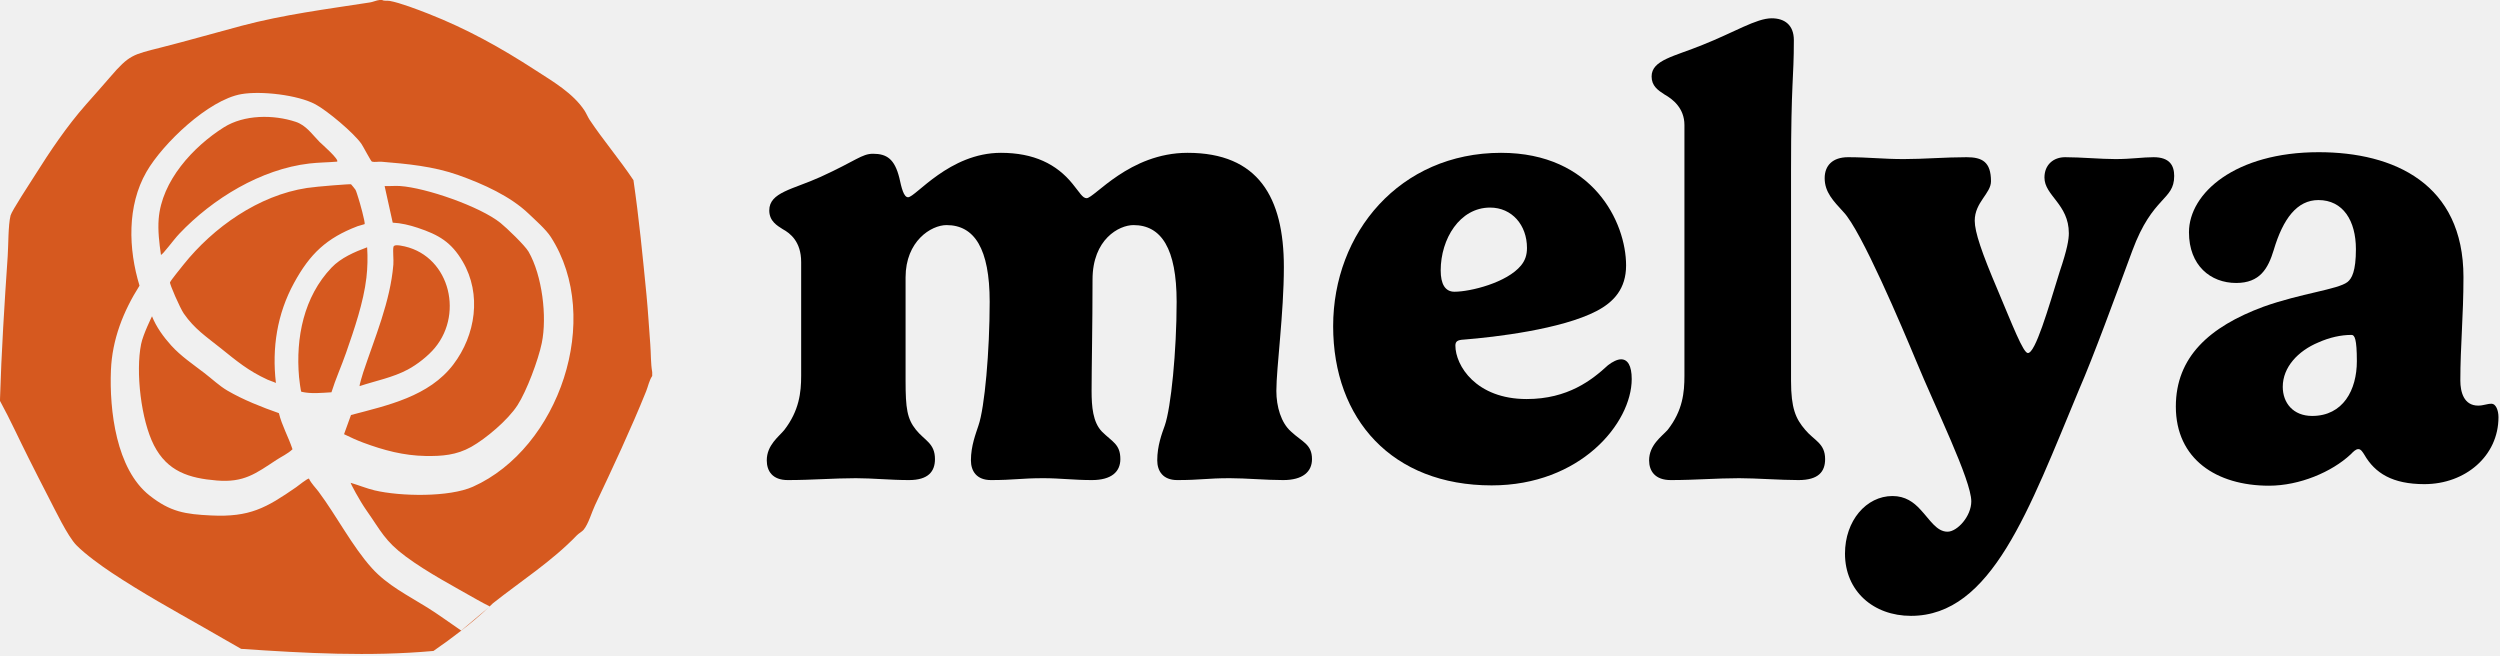
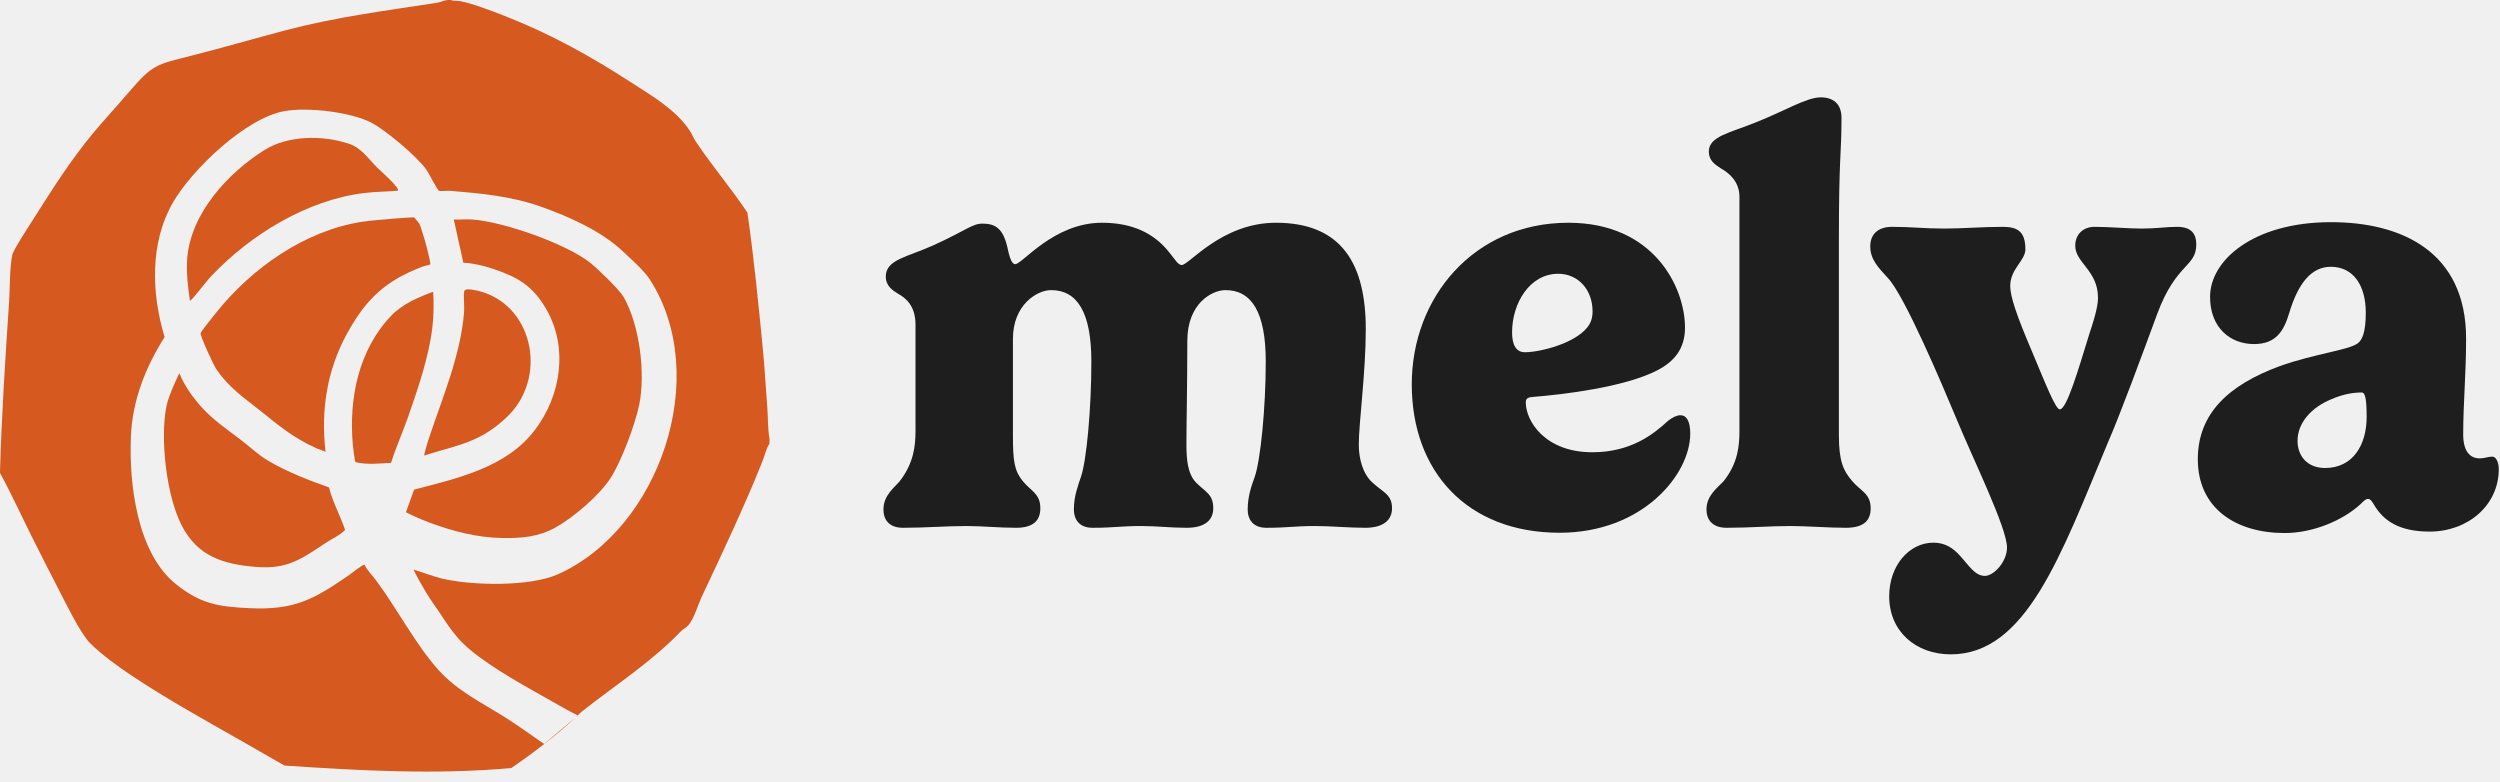
- <svg xmlns="http://www.w3.org/2000/svg" width="820" height="215" viewBox="0 0 820 215" fill="none">
-   <g clip-path="url(#clip0_227_258)">
-     <path d="M356.402 65.005C358.966 65.005 370.451 50.126 389.524 50.126C412.699 50.126 421.108 64.697 421.108 87.581C421.108 102.769 418.646 120.624 418.646 128.218C418.646 133.349 420.185 138.685 423.466 141.558C427.055 144.944 430.336 145.663 430.336 150.588C430.336 154.693 427.363 157.464 420.902 157.464C415.057 157.464 408.802 156.848 403.367 156.848C395.882 156.848 393.831 157.464 386.14 157.464C381.423 157.464 379.577 154.488 379.577 150.999C379.577 146.176 381.115 142.174 382.038 139.608C384.089 133.759 385.935 115.185 385.935 98.972C385.935 81.527 380.91 73.83 371.784 73.83C367.067 73.83 358.351 78.448 358.351 91.686C358.351 106.771 358.043 120.624 358.043 128.218C358.043 133.349 358.453 138.48 361.427 141.558C364.811 144.944 367.477 145.663 367.477 150.588C367.477 154.693 364.606 157.464 358.146 157.464C352.198 157.464 347.686 156.848 342.251 156.848C334.766 156.848 332.715 157.464 325.024 157.464C320.307 157.464 318.461 154.488 318.461 150.999C318.461 146.176 320.102 142.174 320.922 139.608C322.973 133.759 324.614 115.185 324.614 98.972C324.614 81.527 319.589 73.83 310.463 73.83C305.438 73.83 297.029 79.064 297.029 90.968V124.934C297.029 133.964 297.542 137.351 300.413 140.942C303.285 144.534 306.669 145.355 306.669 150.588C306.669 154.693 304.413 157.464 298.157 157.464C292.005 157.464 286.262 156.848 280.725 156.848C273.444 156.848 266.369 157.464 258.37 157.464C253.346 157.464 251.5 154.488 251.5 150.999C251.5 145.971 255.499 143.2 257.242 141.045C262.165 134.683 262.78 128.628 262.78 123.292V85.939C262.78 79.269 259.191 76.498 256.73 75.164C254.986 74.036 252.32 72.599 252.32 69.007C252.32 63.056 260.114 62.132 269.138 58.027C280.828 52.691 282.673 50.434 286.365 50.434C290.877 50.434 293.44 52.178 294.979 58.335C295.696 61.619 296.414 64.697 297.85 64.697C300.311 64.697 311.386 50.126 328.305 50.126C339.072 50.126 346.558 53.82 351.788 60.285C354.146 63.158 355.069 65.005 356.402 65.005Z" fill="black" />
-     <path d="M523.615 102.05C512.13 108.002 490.493 110.568 480.136 111.388C478.188 111.491 477.367 111.902 477.367 113.338C477.367 119.906 484.135 130.886 500.747 130.886C514.283 130.886 522.179 124.626 527.409 119.803C528.844 118.674 530.485 117.853 531.715 117.853C533.869 117.853 535.202 119.906 535.202 124.318C535.202 138.787 518.385 159.208 489.262 159.208C456.653 159.208 437.273 137.556 437.273 106.976C437.273 76.396 459.114 50.126 492.339 50.126C522.487 50.126 533.356 72.907 533.356 87.068C533.356 94.662 529.357 99.074 523.615 102.05ZM500.85 81.322C500.85 73.83 495.928 68.084 488.75 68.084C478.803 68.084 472.548 78.346 472.548 88.71C472.548 93.123 473.983 95.688 477.06 95.688C482.289 95.688 494.287 92.712 498.901 87.068C500.235 85.426 500.85 83.682 500.85 81.322Z" fill="black" />
-     <path d="M588.384 13.183C588.384 26.318 587.461 26.216 587.461 55.872V124.934C587.461 133.964 588.999 137.351 592.075 140.942C595.049 144.534 598.638 145.355 598.638 150.588C598.638 154.693 596.485 157.464 589.922 157.464C583.872 157.464 576.078 156.848 570.439 156.848C562.953 156.848 556.185 157.464 547.981 157.464C542.854 157.464 540.906 154.488 540.906 150.999C540.906 145.971 545.008 143.2 546.956 141.045C551.981 134.683 552.493 128.628 552.493 123.292V40.993C552.493 35.451 548.597 32.475 546.033 31.039C543.777 29.602 541.726 28.165 541.726 25.087C541.726 19.648 549.212 18.519 558.441 14.723C568.798 10.618 576.079 6 581.103 6C585.307 6 588.384 8.155 588.384 13.183Z" fill="black" />
-     <path d="M699.394 82.245C693.857 97.227 686.576 117.135 681.961 127.705C665.452 167.315 653.249 202 626.793 202C614.488 202 605.156 193.893 605.156 181.579C605.156 170.804 612.129 162.697 620.743 162.697C624.947 162.697 627.716 164.75 629.869 167.11C633.048 170.496 635.201 174.396 638.79 174.396C641.969 174.396 646.584 169.368 646.584 164.442C646.584 157.464 634.689 133.451 628.536 118.469C623.922 107.386 610.488 75.575 604.643 69.52C601.362 65.929 598.491 63.056 598.491 58.438C598.491 54.333 601.054 51.562 606.182 51.562C612.744 51.562 617.666 52.178 624.434 52.178C630.895 52.178 638.073 51.562 645.046 51.562C650.173 51.562 653.044 53.102 653.044 59.464C653.044 63.466 647.712 66.339 647.712 72.394C647.712 76.088 649.968 82.758 655.3 95.278C660.017 106.463 663.606 115.801 665.144 115.801C667.605 115.801 671.707 101.64 675.604 89.018C678.065 81.732 678.578 78.551 678.578 76.498C678.578 66.955 670.579 64.184 670.579 58.233C670.579 54.025 673.553 51.562 677.347 51.562C682.474 51.562 689.14 52.178 693.857 52.178C699.086 52.178 702.778 51.562 706.367 51.562C711.699 51.562 713.135 54.333 713.135 57.719C713.135 65.826 706.059 64.184 699.394 82.245Z" fill="black" />
-     <path d="M742.387 100.614C754.692 96.201 766.792 94.97 769.971 92.507C771.407 91.378 772.74 88.915 772.74 81.732C772.74 72.394 768.536 65.621 760.435 65.621C753.462 65.621 748.847 71.675 745.771 82.04C743.925 88.094 741.259 92.815 733.466 92.815C725.057 92.815 717.982 87.068 717.982 76.191C717.982 63.363 733.158 49.92 760.537 49.92C785.25 49.92 808.015 60.285 808.015 90.865C808.015 103.692 806.99 113.441 806.99 124.831C806.99 128.526 808.118 133.041 812.835 133.041C814.578 133.041 815.706 132.425 817.244 132.425C818.577 132.425 819.5 134.477 819.5 136.838C819.5 149.562 808.63 158.798 795.197 158.798C784.738 158.798 778.995 155.206 775.509 149.152C774.996 148.331 774.381 147.305 773.56 147.305C772.637 147.305 771.817 148.228 770.997 149.049C764.844 154.796 754.282 159.311 744.233 159.311C727.005 159.311 713.675 150.588 713.675 133.349C713.675 117.135 724.647 107.181 742.387 100.614ZM773.048 118.469C773.048 111.183 772.33 109.849 771.304 109.849C767.818 109.849 764.126 110.67 760.435 112.312C753.769 115.083 748.745 120.419 748.745 126.884C748.745 132.117 752.129 136.427 758.384 136.427C768.536 136.427 773.048 127.91 773.048 118.469Z" fill="black" />
-     <path d="M125.335 0C126.086 0.4 126.986 0.146 127.864 0.304C131.205 0.908 137.205 3.207 140.469 4.488C153.139 9.465 164.236 15.63 175.647 23.035C181.343 26.73 187.959 30.536 191.75 36.31C192.285 37.125 192.847 38.473 193.39 39.289C197.912 46.074 203.243 52.29 207.777 59.102C209.59 71.573 210.821 84.185 212.052 96.774C212.568 102.074 212.868 107.532 213.292 112.943C213.53 115.976 213.411 119.124 213.927 122.061V123.319C212.915 124.82 212.602 126.687 211.929 128.35C206.876 140.877 201.007 153.367 195.165 165.71C194.071 168.023 193.02 171.853 191.396 173.801C190.961 174.324 189.772 174.997 189.252 175.54C181.047 184.096 170.906 190.558 161.661 197.891C161.317 198.227 160.969 198.56 160.62 198.892C159.289 198.234 157.954 197.528 156.606 196.76C149.019 192.433 140.185 187.789 133.106 182.548C126.185 177.419 124.943 174.139 120.203 167.411C117.966 164.236 114.786 158.298 115.049 158.373C117.515 159.096 120.368 160.247 122.834 160.834C131.274 162.843 147.313 163.144 155.132 159.641C183.343 146.998 197.932 104.549 180.669 77.73C179.068 75.239 175.647 72.254 173.417 70.117C167.414 64.361 158.511 60.339 150.334 57.434C142.158 54.529 133.56 53.746 125.007 53.039C124.237 52.975 122.918 53.25 122 53.02C121.673 52.938 119.105 47.995 118.575 47.227C116.086 43.618 107.349 36.303 103.451 34.215C97.673 31.119 85.59 29.745 79.135 30.878C68.368 32.767 53.406 47.049 48.041 56.365C41.612 67.533 42.108 81.696 45.758 93.698C40.424 102.126 36.8 111.311 36.386 121.406C35.852 134.541 38.093 153.888 49.055 162.523C55.905 167.923 60.725 168.664 69.293 169.074C81.909 169.68 87.289 166.621 97.12 159.818C97.631 159.465 100.97 156.778 101.342 156.996C102.117 158.621 103.488 159.923 104.522 161.308C110.394 169.186 115.568 179.241 121.952 186.318C127.087 192.015 133.91 195.353 140.226 199.307C143.926 201.623 147.543 204.296 151.266 206.823L160.152 199.33C154.686 204.456 148.519 209.118 142.177 213.513C121.217 215.414 100.06 214.251 79.088 212.827C75.005 210.533 70.994 208.167 66.949 205.873C56.827 200.126 46.465 194.384 36.705 187.898C33.16 185.543 28.002 181.829 25.058 178.827C22.179 175.898 18.015 167.123 15.918 163.108C13.716 158.894 11.553 154.549 9.41 150.315C6.246 144.053 3.371 137.648 0.003 131.502C0.003 131.294 -0.004 131.083 0.003 130.875C0.473 115.357 1.454 99.661 2.524 84.016C2.77 80.41 2.663 73.905 3.463 70.676C3.837 69.163 10.14 59.583 11.46 57.481C16.472 49.514 21.887 41.467 28.142 34.358C30.805 31.33 33.491 28.358 36.12 25.283C42.401 17.944 43.614 17.916 52.724 15.606C61.572 13.367 70.544 10.762 79.173 8.476C93.264 4.746 107.027 3.018 121.402 0.789C122.372 0.639 123.45 0.108 124.497 0H125.335ZM160.653 198.908L160.152 199.33C160.308 199.184 160.465 199.039 160.62 198.892C160.631 198.897 160.642 198.903 160.653 198.908ZM49.86 103.74C51.232 107.217 53.665 110.573 56.164 113.327C59.36 116.849 63.285 119.472 67.026 122.347C69.526 124.262 71.936 126.56 74.582 128.114C79.684 131.105 85.906 133.563 91.473 135.512C92.485 139.65 94.631 143.368 95.943 147.356C94.368 148.865 92.364 149.738 90.635 150.878C83.868 155.329 80.022 158.339 71.135 157.609C62.037 156.864 54.916 154.667 50.502 146.059C46.27 137.796 44.443 121.985 46.285 112.854C46.924 109.678 49.86 103.736 49.86 103.736V103.74ZM126.155 61.02C127.805 61.106 129.545 60.904 131.184 61.013C139.759 61.584 157.475 67.744 164.163 73.124C166.2 74.765 172.203 80.522 173.376 82.568C177.832 90.338 179.493 103.82 177.708 112.504C176.565 118.054 172.756 128.243 169.734 132.931L169.726 132.935C166.606 137.77 159.406 143.85 154.564 146.574C149.722 149.298 144.959 149.648 139.617 149.562C132.372 149.441 125.85 147.68 119.184 145.204C117.008 144.395 114.925 143.439 112.846 142.416L115.127 136.121C127.192 132.941 140.733 130.025 148.688 119.562C156.026 109.914 158.049 96.497 151.763 85.781C148.011 79.381 143.891 77.01 136.966 74.704C134.376 73.842 131.541 73.159 128.812 73.034L126.155 61.02ZM120.421 81.112C120.636 84.416 120.568 87.754 120.188 91.046C119.252 99.139 116.195 108.011 113.511 115.728C111.996 120.077 110.086 124.269 108.717 128.671C105.447 128.855 102.059 129.25 98.841 128.494C98.627 128.365 98.147 124.344 98.086 123.663C96.959 110.776 99.632 97.351 108.741 87.783C111.786 84.585 116.32 82.609 120.417 81.115L120.421 81.112ZM129.045 80.999C129.192 80.22 130.695 80.446 131.331 80.548C147.022 83.02 152.346 102.348 142.673 114.054C140.436 116.763 136.854 119.558 133.749 121.218C128.812 123.856 123.188 124.905 117.958 126.644C117.801 126.478 118.948 122.7 119.125 122.169C122.94 110.675 128.031 98.928 129.023 86.752C129.155 85.134 128.801 82.29 129.045 80.999ZM100.666 61.656C104.072 61.137 114.914 60.32 115.143 60.444C115.247 60.505 116.538 62.126 116.609 62.262C116.936 62.886 117.289 64.252 117.56 65.019C117.925 66.04 119.88 73.072 119.59 73.512V73.516C118.846 73.798 118.03 73.91 117.29 74.192C107.068 78.094 101.665 83.264 96.462 92.772C90.891 102.961 89.165 114.065 90.496 125.616C89.638 125.187 88.639 124.935 87.782 124.54C81.417 121.621 77.654 118.426 72.3 114.137C67.665 110.419 63.785 107.906 60.281 102.838C59.059 101.069 55.574 93.114 55.766 92.606C56.019 91.944 59.451 87.727 60.176 86.816C69.992 74.528 84.853 64.068 100.666 61.656ZM73.416 41.77C80.044 37.586 89.668 37.527 96.992 39.961C100.469 41.116 102.35 44.073 104.831 46.567C105.334 47.075 111.379 52.328 110.579 53.017C107.552 53.28 104.477 53.276 101.458 53.63C85.575 55.485 69.74 65.14 58.804 76.676C56.868 78.719 53.266 83.716 52.789 83.573C52.24 79.777 51.744 75.675 52.044 71.833C53.018 59.312 63.349 48.126 73.416 41.77Z" fill="#D6591F" />
-   </g>
-   <defs>
-     <clipPath id="clip0_227_258">
-       <rect width="820" height="215" fill="white" />
-     </clipPath>
-   </defs>
+ <svg xmlns="http://www.w3.org/2000/svg" width="112" height="35" viewBox="0 0 112 35" fill="none">
+   <path d="M52.943 11.873C53.27 11.873 54.733 9.979 57.163 9.979C60.116 9.979 61.187 11.834 61.187 14.748C61.187 16.681 60.874 18.954 60.874 19.921C60.874 20.575 61.07 21.254 61.488 21.62C61.945 22.051 62.363 22.142 62.363 22.769C62.363 23.292 61.984 23.645 61.161 23.645C60.416 23.645 59.619 23.566 58.927 23.566C57.973 23.566 57.712 23.645 56.732 23.645C56.131 23.645 55.896 23.266 55.896 22.822C55.896 22.208 56.092 21.698 56.209 21.372C56.471 20.627 56.706 18.262 56.706 16.198C56.706 13.977 56.066 12.997 54.903 12.997C54.302 12.997 53.192 13.585 53.192 15.27C53.192 17.191 53.152 18.954 53.152 19.921C53.152 20.575 53.205 21.228 53.584 21.62C54.015 22.051 54.354 22.142 54.354 22.769C54.354 23.292 53.989 23.645 53.165 23.645C52.408 23.645 51.833 23.566 51.14 23.566C50.187 23.566 49.925 23.645 48.946 23.645C48.345 23.645 48.109 23.266 48.109 22.822C48.109 22.208 48.318 21.698 48.423 21.372C48.684 20.627 48.893 18.262 48.893 16.198C48.893 13.977 48.253 12.997 47.09 12.997C46.45 12.997 45.379 13.663 45.379 15.179V19.503C45.379 20.653 45.444 21.084 45.81 21.541C46.176 21.999 46.607 22.103 46.607 22.769C46.607 23.292 46.32 23.645 45.523 23.645C44.739 23.645 44.007 23.566 43.302 23.566C42.374 23.566 41.473 23.645 40.453 23.645C39.813 23.645 39.578 23.266 39.578 22.822C39.578 22.181 40.088 21.829 40.31 21.554C40.937 20.744 41.015 19.974 41.015 19.294V14.539C41.015 13.689 40.558 13.337 40.245 13.167C40.022 13.023 39.683 12.84 39.683 12.383C39.683 11.625 40.676 11.508 41.825 10.985C43.315 10.306 43.55 10.018 44.02 10.018C44.595 10.018 44.922 10.24 45.118 11.024C45.209 11.442 45.3 11.834 45.483 11.834C45.797 11.834 47.208 9.979 49.364 9.979C50.735 9.979 51.689 10.449 52.355 11.273C52.656 11.638 52.773 11.873 52.943 11.873Z" fill="#1E1E1E" />
+   <path d="M74.247 16.59C72.784 17.348 70.027 17.674 68.708 17.779C68.46 17.792 68.355 17.844 68.355 18.027C68.355 18.863 69.217 20.261 71.334 20.261C73.058 20.261 74.064 19.464 74.731 18.85C74.913 18.706 75.122 18.602 75.279 18.602C75.554 18.602 75.723 18.863 75.723 19.425C75.723 21.267 73.581 23.867 69.871 23.867C65.716 23.867 63.247 21.11 63.247 17.217C63.247 13.324 66.029 9.979 70.262 9.979C74.103 9.979 75.488 12.879 75.488 14.682C75.488 15.649 74.979 16.211 74.247 16.59ZM71.347 13.951C71.347 12.997 70.72 12.265 69.805 12.265C68.538 12.265 67.741 13.572 67.741 14.891C67.741 15.453 67.924 15.78 68.316 15.78C68.982 15.78 70.511 15.401 71.099 14.682C71.268 14.473 71.347 14.251 71.347 13.951Z" fill="#1E1E1E" />
+   <path d="M82.499 5.276C82.499 6.948 82.382 6.935 82.382 10.711V19.503C82.382 20.653 82.578 21.084 82.969 21.541C83.348 21.999 83.806 22.103 83.806 22.769C83.806 23.292 83.531 23.645 82.695 23.645C81.924 23.645 80.931 23.566 80.213 23.566C79.259 23.566 78.397 23.645 77.352 23.645C76.698 23.645 76.45 23.266 76.45 22.822C76.45 22.181 76.973 21.829 77.221 21.554C77.861 20.744 77.927 19.974 77.927 19.294V8.816C77.927 8.111 77.43 7.732 77.103 7.549C76.816 7.366 76.555 7.183 76.555 6.791C76.555 6.099 77.508 5.955 78.684 5.472C80.004 4.949 80.931 4.361 81.572 4.361C82.107 4.361 82.499 4.636 82.499 5.276Z" fill="#1E1E1E" />
+   <path d="M96.642 14.068C95.937 15.976 95.009 18.51 94.421 19.856C92.318 24.899 90.763 29.315 87.393 29.315C85.825 29.315 84.636 28.283 84.636 26.715C84.636 25.343 85.524 24.311 86.622 24.311C87.157 24.311 87.51 24.572 87.785 24.873C88.19 25.304 88.464 25.8 88.921 25.8C89.326 25.8 89.914 25.16 89.914 24.533C89.914 23.645 88.399 20.588 87.615 18.68C87.027 17.269 85.315 13.219 84.571 12.448C84.153 11.991 83.787 11.625 83.787 11.037C83.787 10.515 84.113 10.162 84.767 10.162C85.603 10.162 86.23 10.24 87.092 10.24C87.915 10.24 88.83 10.162 89.718 10.162C90.371 10.162 90.737 10.358 90.737 11.168C90.737 11.678 90.058 12.043 90.058 12.814C90.058 13.284 90.345 14.134 91.025 15.727C91.626 17.152 92.083 18.34 92.279 18.34C92.592 18.34 93.115 16.538 93.611 14.931C93.925 14.003 93.99 13.598 93.99 13.337C93.99 12.122 92.971 11.769 92.971 11.011C92.971 10.476 93.35 10.162 93.834 10.162C94.487 10.162 95.336 10.24 95.937 10.24C96.603 10.24 97.073 10.162 97.531 10.162C98.21 10.162 98.393 10.515 98.393 10.946C98.393 11.978 97.492 11.769 96.642 14.068Z" fill="#1E1E1E" />
+   <path d="M102.12 16.407C103.688 15.845 105.229 15.688 105.634 15.375C105.817 15.231 105.987 14.918 105.987 14.003C105.987 12.814 105.451 11.952 104.419 11.952C103.531 11.952 102.943 12.723 102.551 14.042C102.316 14.813 101.976 15.414 100.983 15.414C99.912 15.414 99.011 14.682 99.011 13.297C99.011 11.664 100.944 9.953 104.432 9.953C107.581 9.953 110.481 11.273 110.481 15.166C110.481 16.799 110.351 18.04 110.351 19.49C110.351 19.96 110.494 20.535 111.095 20.535C111.317 20.535 111.461 20.457 111.657 20.457C111.827 20.457 111.945 20.718 111.945 21.019C111.945 22.639 110.56 23.815 108.848 23.815C107.516 23.815 106.784 23.357 106.34 22.587C106.275 22.482 106.196 22.351 106.092 22.351C105.974 22.351 105.87 22.469 105.765 22.573C104.981 23.305 103.635 23.88 102.355 23.88C100.16 23.88 98.462 22.769 98.462 20.575C98.462 18.51 99.86 17.243 102.12 16.407ZM106.026 18.68C106.026 17.753 105.935 17.583 105.804 17.583C105.36 17.583 104.89 17.687 104.419 17.896C103.57 18.249 102.93 18.928 102.93 19.751C102.93 20.418 103.361 20.966 104.158 20.966C105.451 20.966 106.026 19.882 106.026 18.68Z" fill="#1E1E1E" />
+   <path d="M20.198 0C20.319 0.064 20.464 0.023 20.605 0.049C21.143 0.146 22.11 0.517 22.636 0.724C24.678 1.526 26.466 2.519 28.305 3.712C29.223 4.307 30.289 4.921 30.9 5.852C30.986 5.983 31.077 6.2 31.165 6.331C31.893 7.425 32.752 8.427 33.483 9.524C33.775 11.534 33.973 13.566 34.172 15.595C34.255 16.449 34.303 17.328 34.372 18.2C34.41 18.689 34.391 19.197 34.474 19.67V19.873C34.311 20.115 34.26 20.416 34.152 20.684C33.338 22.702 32.392 24.715 31.451 26.704C31.275 27.077 31.105 27.694 30.843 28.008C30.773 28.092 30.581 28.201 30.498 28.288C29.175 29.667 27.541 30.708 26.051 31.89C25.996 31.944 25.938 31.996 25.881 32.05C25.668 31.944 25.453 31.831 25.237 31.707C24.014 31.01 22.59 30.262 21.45 29.417C20.334 28.591 20.135 28.062 19.371 26.977C19.012 26.468 18.501 25.517 18.54 25.521C18.937 25.638 19.397 25.823 19.794 25.918C21.155 26.242 23.739 26.29 25 25.726C29.546 23.688 31.897 16.847 29.115 12.525C28.857 12.124 28.305 11.643 27.946 11.299C26.978 10.371 25.544 9.723 24.226 9.255C22.909 8.787 21.523 8.661 20.145 8.547C20.021 8.537 19.808 8.581 19.661 8.544C19.608 8.531 19.193 7.734 19.108 7.61C18.707 7.029 17.3 5.85 16.672 5.514C15.74 5.015 13.793 4.793 12.752 4.976C11.018 5.28 8.606 7.582 7.742 9.083C6.706 10.883 6.786 13.165 7.375 15.099C6.515 16.457 5.93 17.938 5.864 19.564C5.778 21.681 6.139 24.799 7.906 26.19C9.009 27.06 9.786 27.18 11.167 27.246C13.2 27.344 14.067 26.85 15.651 25.754C15.734 25.697 16.272 25.265 16.332 25.3C16.456 25.561 16.677 25.771 16.843 25.994C17.79 27.264 18.623 28.884 19.652 30.024C20.479 30.942 21.579 31.48 22.597 32.117C23.194 32.49 23.777 32.922 24.377 33.329L25.791 32.136C24.914 32.956 23.927 33.703 22.912 34.407C19.534 34.714 16.124 34.526 12.745 34.297C12.087 33.927 11.441 33.545 10.789 33.176C9.158 32.25 7.487 31.324 5.915 30.279C5.343 29.9 4.513 29.301 4.039 28.817C3.575 28.345 2.903 26.931 2.565 26.284C2.21 25.605 1.862 24.905 1.516 24.223C1.006 23.214 0.543 22.182 0.001 21.191C0.001 21.158 -0.001 21.123 0.001 21.09C0.076 18.589 0.234 16.06 0.407 13.539C0.446 12.958 0.429 11.91 0.558 11.39C0.618 11.146 1.635 9.601 1.847 9.263C2.655 7.979 3.527 6.683 4.535 5.537C4.964 5.049 5.397 4.57 5.821 4.074C6.833 2.892 7.029 2.887 8.497 2.515C9.922 2.154 11.368 1.735 12.758 1.366C15.029 0.765 17.247 0.486 19.564 0.127C19.72 0.103 19.894 0.017 20.062 0H20.198ZM25.889 32.054L25.791 32.136C25.821 32.107 25.851 32.078 25.881 32.05C25.884 32.051 25.887 32.053 25.889 32.054ZM8.035 16.718C8.256 17.278 8.649 17.819 9.051 18.263C9.566 18.83 10.199 19.253 10.801 19.716C11.204 20.024 11.593 20.395 12.019 20.645C12.841 21.127 13.844 21.523 14.741 21.837C14.904 22.504 15.25 23.103 15.461 23.746C15.208 23.989 14.885 24.13 14.606 24.314C13.515 25.031 12.896 25.516 11.463 25.398C9.997 25.278 8.849 24.924 8.138 23.537C7.456 22.206 7.162 19.657 7.459 18.186C7.56 17.683 8.018 16.751 8.035 16.718ZM21.14 9.832C22.522 9.924 25.377 10.916 26.455 11.783C26.783 12.047 27.75 12.976 27.939 13.306C28.657 14.558 28.925 16.73 28.637 18.13C28.453 19.024 27.839 20.666 27.352 21.421L27.351 21.422C26.848 22.201 25.688 23.181 24.908 23.62C24.128 24.059 23.36 24.116 22.5 24.102C21.332 24.082 20.281 23.798 19.207 23.399C18.856 23.269 18.52 23.115 18.185 22.95L18.552 21.936C20.496 21.423 22.679 20.953 23.96 19.267C25.143 17.712 25.47 15.55 24.457 13.823C23.852 12.792 23.188 12.41 22.072 12.038C21.655 11.899 21.198 11.79 20.758 11.77L20.33 9.833C20.596 9.847 20.876 9.814 21.14 9.832ZM19.406 13.071C19.44 13.604 19.43 14.141 19.369 14.672C19.218 15.976 18.725 17.406 18.293 18.649C18.048 19.35 17.741 20.026 17.52 20.735C16.993 20.765 16.447 20.828 15.928 20.706C15.894 20.683 15.816 20.037 15.806 19.928C15.624 17.851 16.056 15.687 17.524 14.146C18.015 13.63 18.745 13.312 19.405 13.071H19.406ZM20.796 13.053C20.819 12.927 21.061 12.963 21.164 12.979C23.692 13.378 24.55 16.493 22.992 18.379C22.631 18.816 22.054 19.267 21.553 19.534C20.758 19.959 19.852 20.128 19.009 20.408C18.984 20.382 19.168 19.774 19.197 19.688C19.812 17.835 20.632 15.942 20.792 13.979C20.813 13.719 20.756 13.261 20.796 13.053ZM18.555 9.74C18.572 9.749 18.78 10.011 18.792 10.033C18.844 10.134 18.901 10.354 18.945 10.477C19.004 10.642 19.317 11.771 19.272 11.846V11.847C19.152 11.892 19.02 11.911 18.901 11.956C17.254 12.585 16.383 13.418 15.544 14.95C14.647 16.592 14.369 18.381 14.584 20.242C14.445 20.173 14.284 20.133 14.146 20.069C13.12 19.599 12.514 19.084 11.651 18.393C10.904 17.794 10.279 17.389 9.714 16.572C9.518 16.287 8.956 15.005 8.987 14.923C9.029 14.815 9.581 14.137 9.698 13.99C11.28 12.01 13.674 10.324 16.222 9.936C16.771 9.852 18.518 9.72 18.555 9.74ZM11.832 6.731C12.9 6.057 14.45 6.047 15.63 6.439C16.191 6.626 16.494 7.102 16.893 7.504C16.974 7.586 17.949 8.433 17.82 8.544C17.332 8.586 16.837 8.586 16.35 8.643C13.791 8.942 11.238 10.498 9.476 12.356C9.165 12.685 8.586 13.488 8.507 13.468C8.419 12.856 8.339 12.195 8.387 11.576C8.544 9.558 10.209 7.756 11.832 6.731Z" fill="#D6591F" />
</svg>
